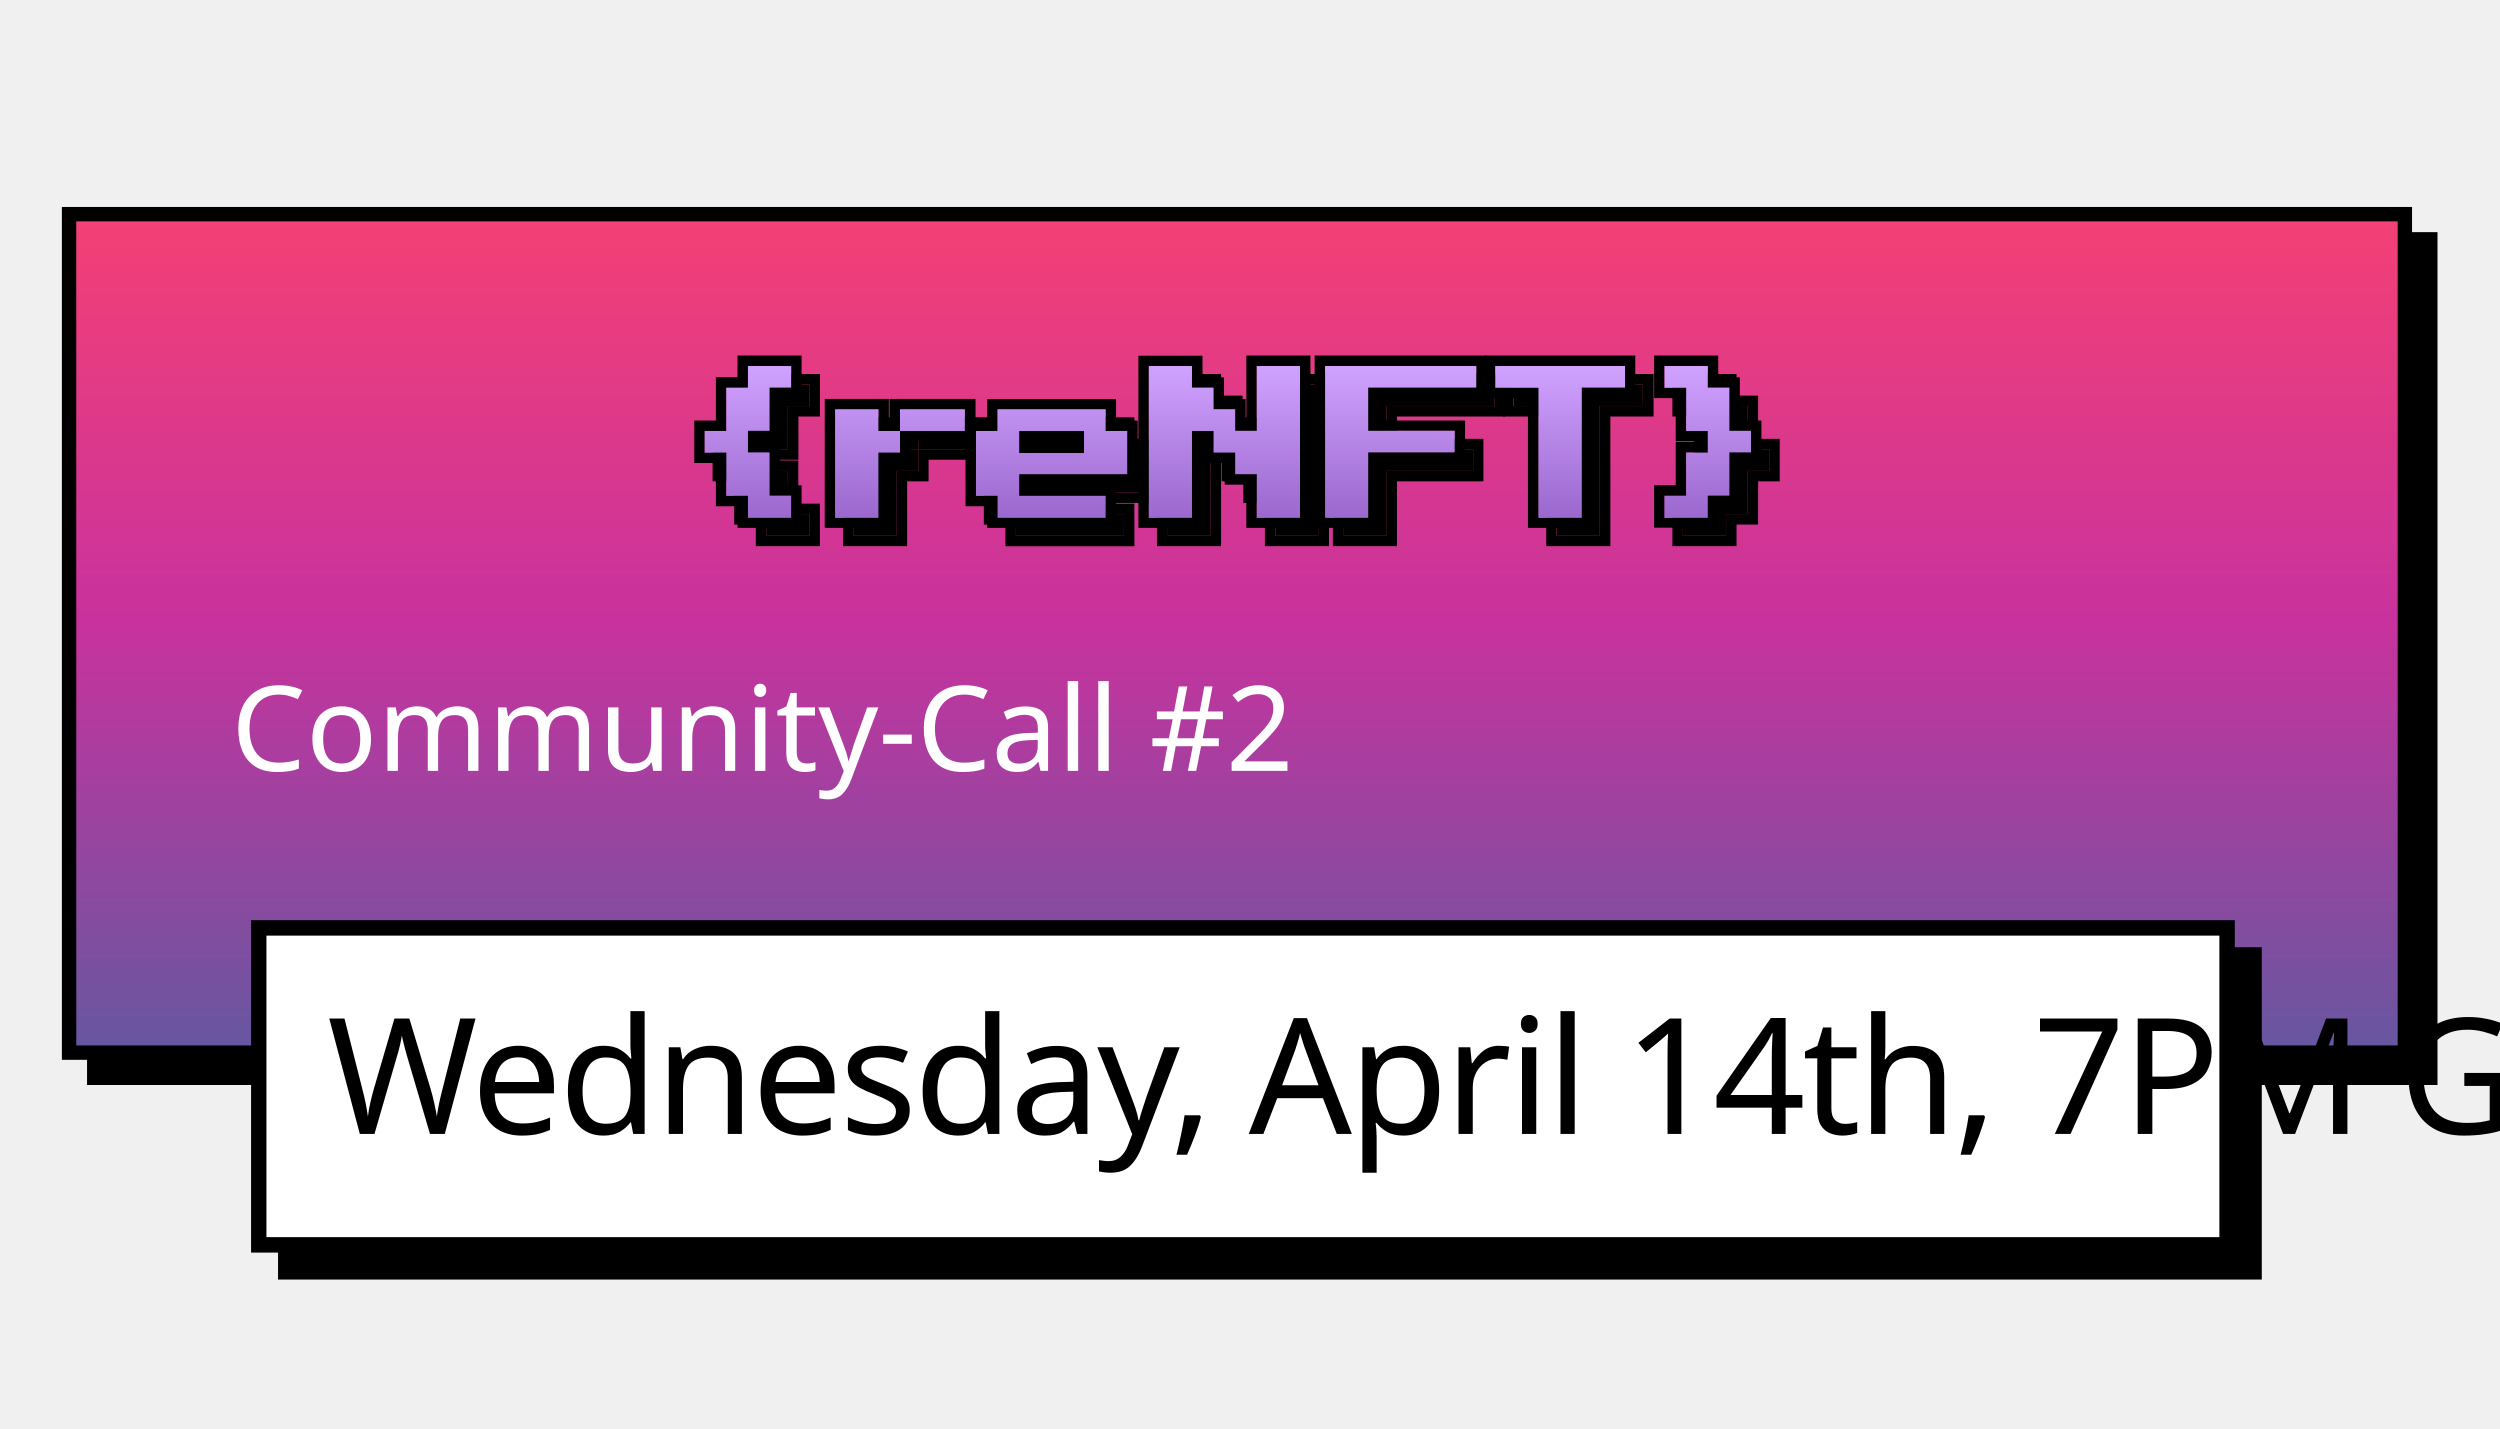
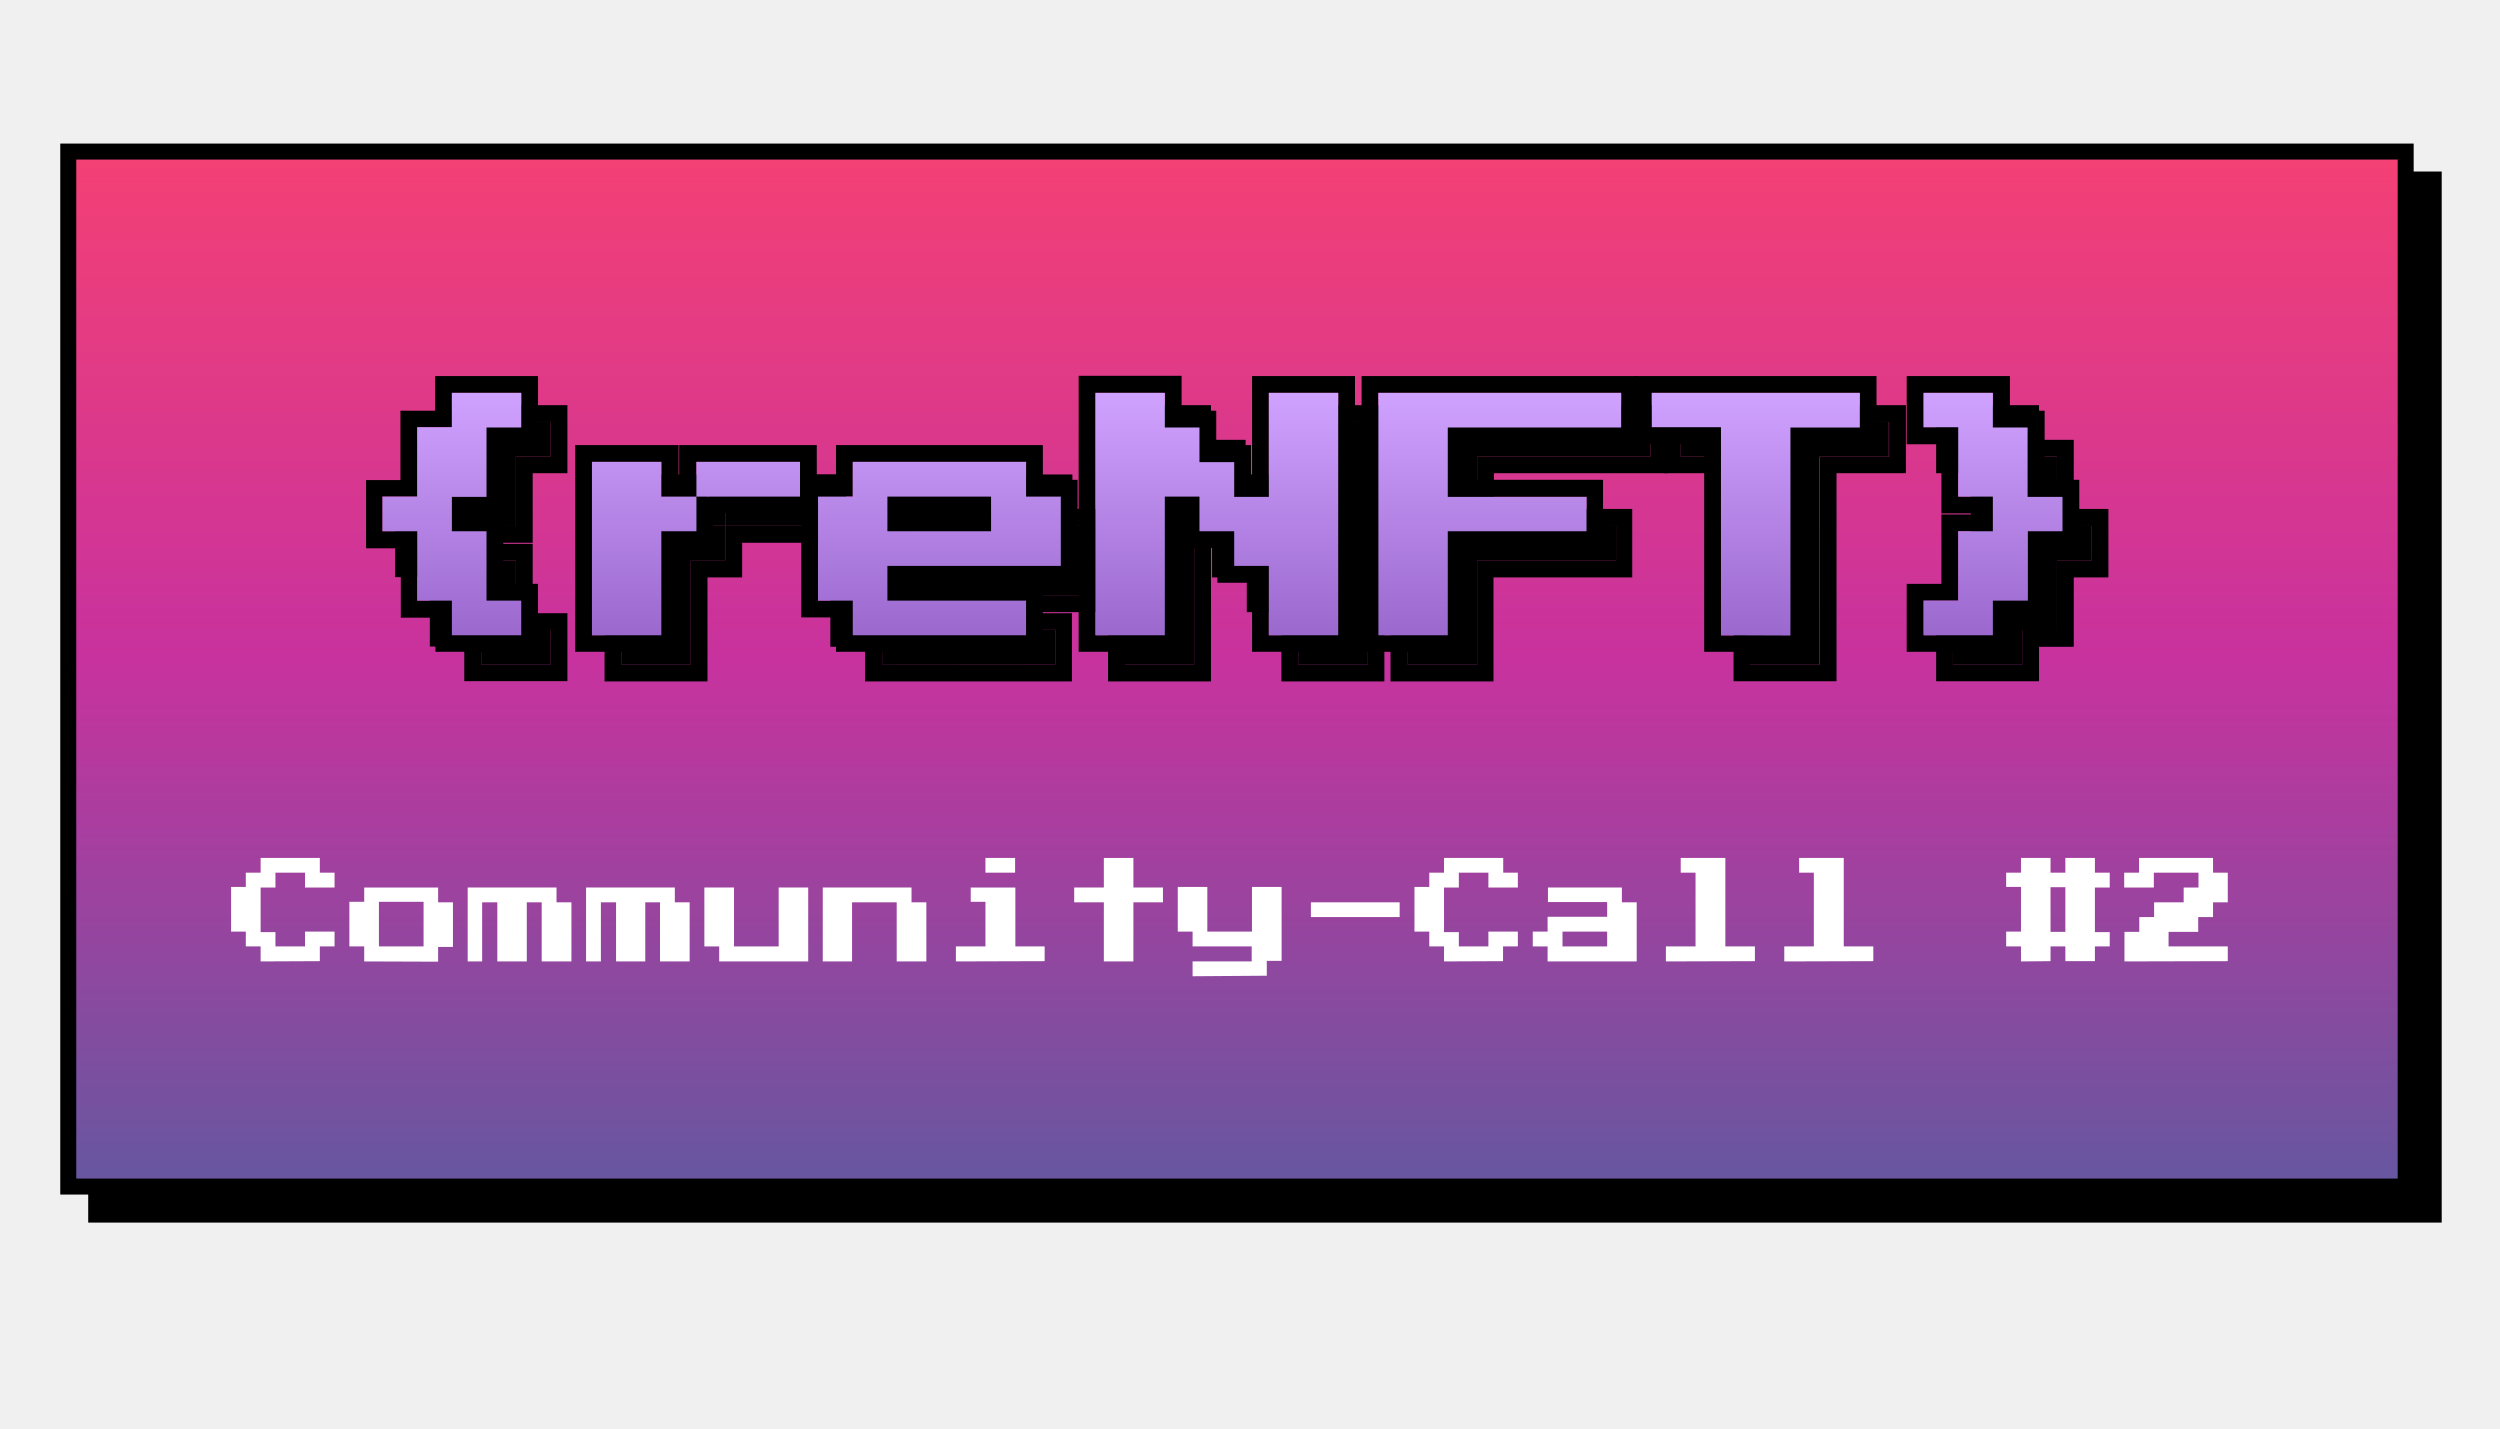
<svg xmlns="http://www.w3.org/2000/svg" viewBox="0 0 280 160">
  <defs>
-     <style>.cls-1{fill:url(#linear-gradient);}.cls-2{fill:url(#linear-gradient-2);}.cls-3{font-size:13.25px;font-family:PressStart2P-Regular, "Press Start 2P";}.cls-3,.cls-4{fill:#fff;}.cls-5{font-size:18.09px;font-family:VT323-Regular, VT323;letter-spacing:-0.02em;}</style>
-     <linearGradient id="linear-gradient" x1="138.54" y1="117.89" x2="138.54" y2="23.98" gradientUnits="userSpaceOnUse">
+     <style>.cls-1{fill:url(#linear-gradient);}.cls-2{fill:url(#linear-gradient-2);}.cls-3{fill:#fff;}</style>
+     <linearGradient id="linear-gradient" x1="138.54" y1="132.9" x2="138.54" y2="16.98" gradientUnits="userSpaceOnUse">
      <stop offset="0" stop-color="#009b8a" />
      <stop offset="0" stop-color="#6657a0" />
      <stop offset="0.51" stop-color="#c8329e" />
      <stop offset="1" stop-color="#f44074" />
    </linearGradient>
-     <linearGradient id="linear-gradient-2" x1="137.52" y1="58.62" x2="137.52" y2="41.11" gradientUnits="userSpaceOnUse">
+     <linearGradient id="linear-gradient-2" x1="136.91" y1="72.22" x2="136.91" y2="44.12" gradientUnits="userSpaceOnUse">
      <stop offset="0" stop-color="#96c" />
      <stop offset="1" stop-color="#d0a2ff" />
    </linearGradient>
  </defs>
  <g id="Layer_1" data-name="Layer 1">
-     <rect x="10.55" y="26.8" width="261.61" height="93.91" />
-     <path d="M271.36,27.61v92.3h-260V27.61h260M273,26H9.75v95.52H273V26Z" />
-     <rect class="cls-1" x="7.73" y="23.98" width="261.61" height="93.91" />
-     <path d="M268.54,24.79v92.3H8.54V24.79h260m1.61-1.61H6.93V118.7H270.15V23.18Z" />
-     <path d="M90.66,43.06v2.42H88.24v4.84H85.82v2.42h2.42v4.84h2.42V60H85.82V57.58H83.4V52.74H81V50.32H83.4V45.48h2.42V43.06h4.84m1.17-1.17H84.65v2.42H82.23v4.84H79.81v4.76h2.42v4.84h2.42v2.42h7.18V56.41H89.41V51.57H87v-.08h2.42V46.65h2.42V41.89Z" />
-     <path d="M110.11,47.9v2.42h-7.26V47.9h7.26m-9.68,0v2.42h2.42v2.42h-2.42V60H95.59V47.9h4.84m10.85-1.17h-9.6v2.42h-.08V46.73H94.42V61.17h7.18V53.91H104V51.49h7.26V46.73Z" />
-     <path d="M125.88,47.9v2.42h2.42v4.84H116.2v2.42h9.68V60h-12.1V57.58h-2.42V50.32h2.42V47.9h12.1m-9.68,4.84h7.26V50.32H116.2v2.42m10.85-6H112.61v2.42h-2.42v9.6h2.42v2.42h14.44V56.41h-9.68v-.08h12.1V49.15h-2.42V46.73Zm-9.68,4.76h4.92v.08h-4.92v-.08Z" />
-     <path d="M147.65,43.06V60h-4.84V55.16h-2.42V52.74H138V50.32h-2.42V60h-4.83V43.06h4.83v2.42H138V47.9h2.42v2.42h2.42V43.06h4.84m1.17-1.17h-7.18v7.26h-.08V46.73h-2.42V44.31h-2.41V41.89h-7.18V61.17h7.18V51.49h.07v2.42h2.42v2.42h2.42v4.84h7.18V41.89Z" />
-     <path d="M167.39,43.06v2.42h-12.1v4.84H165v2.42h-9.68V60h-4.83V43.06h16.93m1.17-1.17H149.28V61.17h7.18V53.91h9.68V49.15h-9.68v-2.5h12.1V41.89Z" />
-     <path d="M184,43.06v2.42h-4.84V60h-4.83V45.48h-4.84V43.06H184m1.17-1.17H168.35v4.76h4.83V61.17h7.18V46.65h4.84V41.89Z" />
-     <path d="M193.32,43.06v2.42h2.42v4.84h2.42v2.42h-2.42v4.84h-2.42V60h-4.84V57.58h2.42V52.74h2.42V50.32H190.9V45.48h-2.42V43.06h4.84m1.17-1.17h-7.18v4.76h2.42v4.84h2.42v.08h-2.42v4.84h-2.42v4.76h7.18V58.75h2.42V53.91h2.42V49.15h-2.42V44.31h-2.42V41.89Z" />
-     <path d="M85.82,60V57.58H83.4V52.74H81V50.32H83.4V45.48h2.42V43.06h4.84v2.42H88.24v4.84H85.82v2.42h2.42v4.84h2.42V60Z" />
-     <path d="M100.43,50.32h2.42v2.42h-2.42V60H95.59V47.9h4.84Zm9.68-2.42v2.42h-7.26V47.9Z" />
-     <path d="M113.78,60V57.58h-2.42V50.32h2.42V47.9h12.1v2.42h2.42v4.84H116.2v2.42h9.68V60Zm2.42-7.26h7.26V50.32H116.2Z" />
-     <path d="M130.72,60V43.06h4.83v2.42H138V47.9h2.42v2.42h2.42V43.06h4.84V60h-4.84V55.16h-2.42V52.74H138V50.32h-2.42V60Z" />
-     <path d="M150.46,60V43.06h16.93v2.42h-12.1v4.84H165v2.42h-9.68V60Z" />
-     <path d="M174.36,60V45.48h-4.84V43.06H184v2.42h-4.84V60Z" />
-     <path d="M188.48,60V57.58h2.42V52.74h2.42V50.32H190.9V45.48h-2.42V43.06h4.84v2.42h2.42v4.84h2.42v2.42h-2.42v4.84h-2.42V60Z" />
-     <path d="M88.61,41v2.41H86.19v4.84H83.77v2.42h2.42v4.84h2.42V58H83.77V55.53H81.35V50.69H78.93V48.27h2.42V43.43h2.42V41h4.84m1.17-1.18H82.6v2.42H80.18V47.1H77.76v4.76h2.42V56.7H82.6v2.42h7.18V54.36H87.36V49.52H84.94v-.08h2.42V44.61h2.42V39.84Z" />
-     <path d="M108.06,45.85v2.42H100.8V45.85h7.26m-9.68,0v2.42h2.42v2.42H98.38V58H93.54V45.85h4.84m10.85-1.17h-9.6V47.1h-.08V44.68H92.37V59.12h7.18V51.86H102V49.44h7.26V44.68Z" />
-     <path d="M123.83,45.85v2.42h2.42v4.84h-12.1v2.42h9.68V58h-12.1V55.53h-2.42V48.27h2.42V45.85h12.1m-9.68,4.84h7.26V48.27h-7.26v2.42m10.85-6H110.56V47.1h-2.42v9.6h2.42v2.42H125V54.36h-9.68v-.08h12.1V47.1H125V44.68Zm-9.68,4.76h4.92v.08h-4.92v-.08Z" />
-     <path d="M145.6,41V58h-4.84V53.11h-2.42V50.69h-2.42V48.27H133.5V58h-4.83V41h4.83v2.41h2.42v2.42h2.42v2.42h2.42V41h4.84m1.17-1.18h-7.18V47.1h-.08V44.68h-2.42V42.26h-2.41V39.84H127.5V59.12h7.18V49.44h.07v2.42h2.42v2.42h2.42v4.84h7.18V39.84Z" />
-     <path d="M165.34,41v2.41h-12.1v4.84h9.68v2.42h-9.68V58h-4.83V41h16.93m1.17-1.18H147.24V59.12h7.18V51.86h9.67V47.1h-9.67V44.61h12.09V39.84Z" />
-     <path d="M182,41v2.41h-4.84V58h-4.83V43.43h-4.84V41H182m1.17-1.18H166.3v4.77h4.83V59.12h7.18V44.61h4.84V39.84Z" />
-     <path d="M191.27,41v2.41h2.42v4.84h2.42v2.42h-2.42v4.84h-2.42V58h-4.84V55.53h2.42V50.69h2.42V48.27h-2.42V43.43h-2.42V41h4.84m1.17-1.18h-7.18v4.77h2.42v4.83h2.42v.08h-2.42v4.84h-2.42v4.76h7.18V56.7h2.42V51.86h2.42V47.1h-2.42V42.26h-2.42V39.84Z" />
-     <path class="cls-2" d="M83.77,58V55.53H81.35V50.69H78.93V48.27h2.42V43.43h2.42V41h4.84v2.41H86.19v4.84H83.77v2.42h2.42v4.84h2.42V58Z" />
-     <path class="cls-2" d="M98.38,48.27h2.42v2.42H98.38V58H93.54V45.85h4.84Zm9.68-2.42v2.42H100.8V45.85Z" />
-     <path class="cls-2" d="M111.73,58V55.53h-2.42V48.27h2.42V45.85h12.1v2.42h2.42v4.84h-12.1v2.42h9.68V58Zm2.42-7.26h7.26V48.27h-7.26Z" />
-     <path class="cls-2" d="M128.67,58V41h4.83v2.41h2.42v2.42h2.42v2.42h2.42V41h4.84V58h-4.84V53.11h-2.42V50.69h-2.42V48.27H133.5V58Z" />
-     <path class="cls-2" d="M148.41,58V41h16.93v2.41h-12.1v4.84h9.68v2.42h-9.68V58Z" />
-     <path class="cls-2" d="M172.31,58V43.43h-4.84V41H182v2.41h-4.84V58Z" />
-     <path class="cls-2" d="M186.43,58V55.53h2.42V50.69h2.42V48.27h-2.42V43.43h-2.42V41h4.84v2.41h2.42v4.84h2.42v2.42h-2.42v4.84h-2.42V58Z" />
-     <text class="cls-3" transform="translate(25.88 86.34)">Community-Call #2</text>
-     <rect x="32" y="106.95" width="220.46" height="35.5" />
-     <path d="M251.6,107.81v33.78H32.87V107.81H251.6m1.72-1.72H31.14v37.22H253.32V106.09Z" />
-     <rect class="cls-4" x="28.98" y="103.93" width="220.46" height="35.5" />
-     <path d="M248.57,104.79v33.77H29.84V104.79H248.57m1.73-1.73H28.12v37.23H250.3V103.06Z" />
-     <text class="cls-5" transform="translate(36.66 127)">Wednesday, April 14th, 7PM GMT</text>
+     <rect x="10.78" y="20.11" width="261.79" height="115.92" />
+     <path d="M271.67,21V135.14h-260V21h260m1.8-1.79H9.88V136.93H273.47V19.22Z" />
+     <rect class="cls-1" x="7.64" y="16.98" width="261.79" height="115.92" />
+     <path d="M268.54,17.87V132H8.54V17.87h260m1.79-1.79H6.75V133.79H270.33V16.08Z" />
+     <path d="M61.67,47.26v3.88H57.78v7.77H53.9v3.88h3.88v7.77h3.89v3.88H53.9V70.56H50V62.79H46.13V58.91H50V51.14H53.9V47.26h7.77m1.88-1.88H52v3.88H48.14V57H44.25v7.64h3.89v7.77H52v3.88H63.55V68.68H59.66V60.91H55.78v-.12h3.88V53h3.89V45.38Z" />
+     <path d="M92.89,55v3.89H81.24V55H92.89M77.36,55v3.89h3.88v3.88H77.36V74.44H69.59V55h7.77m17.41-1.88H79.36V57h-.12V53.14H67.71V76.32H79.24V64.67h3.88V60.79H94.77V53.14Z" />
+     <path d="M118.21,55v3.89h3.89v7.77H102.68v3.88h15.53v3.88H98.8V70.56H94.91V58.91H98.8V55h19.41m-15.53,7.77h11.65V58.91H102.68v3.88m17.41-9.65H96.92V57H93V72.44h3.89v3.88h23.17V68.68H104.56v-.12H124V57h-3.89V53.14Zm-15.53,7.65h7.89v.12h-7.89v-.12Z" />
+     <path d="M153.17,47.26V74.44H145.4V66.68h-3.88V62.79h-3.89V58.91h-3.88V74.44H126V47.26h7.77v3.88h3.88V55h3.89v3.89h3.88V47.26h7.77m1.88-1.88H143.52V57h-.12V53.14h-3.89V49.26h-3.88V45.38H124.1V76.32h11.53V60.79h.12v3.88h3.89v3.89h3.88v7.76h11.53V45.38Z" />
+     <path d="M184.86,47.26v3.88H165.44v7.77H181v3.88H165.44V74.44h-7.77V47.26h27.19m1.88-1.88h-31V76.32h11.53V64.67h15.54V57H167.32V53h19.42V45.38Z" />
+     <path d="M211.58,47.26v3.88h-7.77v23.3H196V51.14h-7.76V47.26h23.3m1.88-1.88H186.4V53h7.76v23.3h11.53V53h7.77V45.38Z" />
+     <path d="M226.49,47.26v3.88h3.89v7.77h3.88v3.88h-3.88v7.77h-3.89v3.88h-7.76V70.56h3.88V62.79h3.88V58.91h-3.88V51.14h-3.88V47.26h7.76m1.88-1.88H216.85V53h3.88v7.77h3.88v.12h-3.88v7.77h-3.88v7.64h11.52V72.44h3.89V64.67h3.88V57h-3.88V49.26h-3.89V45.38Z" />
+     <path d="M53.9,74.44V70.56H50V62.79H46.13V58.91H50V51.14H53.9V47.26h7.77v3.88H57.78v7.77H53.9v3.88h3.88v7.77h3.89v3.88Z" />
+     <path d="M77.36,58.91h3.88v3.88H77.36V74.44H69.59V55h7.77ZM92.89,55v3.89H81.24V55Z" />
+     <path d="M98.8,74.44V70.56H94.91V58.91H98.8V55h19.41v3.89h3.89v7.77H102.68v3.88h15.53v3.88Zm3.88-11.65h11.65V58.91H102.68Z" />
+     <path d="M126,74.44V47.26h7.77v3.88h3.88V55h3.89v3.89h3.88V47.26h7.77V74.44H145.4V66.68h-3.88V62.79h-3.89V58.91h-3.88V74.44Z" />
+     <path d="M157.67,74.44V47.26h27.19v3.88H165.44v7.77H181v3.88H165.44V74.44Z" />
+     <path d="M196,74.44V51.14h-7.76V47.26h23.3v3.88h-7.77v23.3Z" />
+     <path d="M218.73,74.44V70.56h3.88V62.79h3.88V58.91h-3.88V51.14h-3.88V47.26h7.76v3.88h3.89v7.77h3.88v3.88h-3.88v7.77h-3.89v3.88Z" />
+     <path d="M58.38,44v3.88H54.49v7.77H50.61V59.5h3.88v7.77h3.89v3.88H50.61V67.27H46.73V59.5H42.84V55.62h3.89V47.85h3.88V44h7.77m1.88-1.88H48.73V46H44.85v7.77H41v7.64h3.89v7.77h3.88V73H60.26V65.39H56.37V57.62H52.49V57.5h3.88V49.73h3.89V42.09Z" />
+     <path d="M89.6,51.73v3.89H78V51.73H89.6m-15.53,0v3.89H78V59.5H74.07V71.15H66.3V51.73h7.77m17.41-1.88H76.07v3.89H76V49.85H64.42V73H76V61.38h3.88V57.5H91.48V49.85Z" />
+     <path d="M114.92,51.73v3.89h3.89v7.76H99.39v3.89h15.53v3.88H95.51V67.27H91.62V55.62h3.89V51.73h19.41M99.39,59.5H111V55.62H99.39V59.5m17.41-9.65H93.63v3.89H89.74V69.15h3.89V73H116.8V65.39H101.27v-.12h19.42V53.74H116.8V49.85ZM101.27,57.5h7.89v.12h-7.89V57.5Z" />
+     <path d="M149.88,44V71.15h-7.77V63.38h-3.88V59.5h-3.89V55.62h-3.88V71.15h-7.77V44h7.77v3.88h3.88v3.88h3.89v3.89h3.88V44h7.77m1.88-1.88H140.23V53.74h-.12V49.85h-3.89V46h-3.88V42.09H120.81V73h11.53V57.5h.12v3.88h3.89v3.89h3.88V73h11.53V42.09Z" />
+     <path d="M181.57,44v3.88H162.15v7.77h15.54V59.5H162.15V71.15h-7.77V44h27.19m1.88-1.88H152.5V73H164V61.38h15.54V53.74H164v-4h19.42V42.09Z" />
+     <path d="M208.29,44v3.88h-7.77v23.3h-7.77V47.85H185V44h23.3m1.88-1.88H183.11v7.64h7.76V73H202.4V49.73h7.77V42.09Z" />
+     <path d="M223.2,44v3.88h3.89v7.77H231V59.5h-3.88v7.77H223.2v3.88h-7.76V67.27h3.88V59.5h3.88V55.62h-3.88V47.85h-3.88V44h7.76m1.88-1.88H213.55v7.64h3.89V57.5h3.88v.12h-3.88v7.77h-3.89V73h11.53V69.15H229V61.38h3.88V53.74H229V46h-3.89V42.09Z" />
+     <path class="cls-2" d="M50.61,71.15V67.27H46.73V59.5H42.84V55.62h3.89V47.85h3.88V44h7.77v3.88H54.49v7.77H50.61V59.5h3.88v7.77h3.89v3.88Z" />
+     <path class="cls-2" d="M74.07,55.62H78V59.5H74.07V71.15H66.3V51.73h7.77ZM89.6,51.73v3.89H78V51.73Z" />
+     <path class="cls-2" d="M95.51,71.15V67.27H91.62V55.62h3.89V51.73h19.41v3.89h3.89v7.76H99.39v3.89h15.53v3.88ZM99.39,59.5H111V55.62H99.39Z" />
+     <path class="cls-2" d="M122.69,71.15V44h7.77v3.88h3.88v3.88h3.89v3.89h3.88V44h7.77V71.15h-7.77V63.38h-3.88V59.5h-3.89V55.62h-3.88V71.15Z" />
+     <path class="cls-2" d="M154.38,71.15V44h27.19v3.88H162.15v7.77h15.54V59.5H162.15V71.15Z" />
+     <path class="cls-2" d="M192.75,71.15V47.85H185V44h23.3v3.88h-7.77v23.3Z" />
+     <path class="cls-2" d="M215.44,71.15V67.27h3.88V59.5h3.88V55.62h-3.88V47.85h-3.88V44h7.76v3.88h3.89v7.77H231V59.5h-3.88v7.77H223.2v3.88Z" />
+     <path class="cls-3" d="M29.19,107.68V106H27.53v-1.66H25.88v-5h1.65V97.74h1.66V96.09h6.63v1.65h1.65V99.4H34.16V97.74H30.85V99.4H29.19v5h1.66V106h3.31v-1.66h3.31V106H35.82v1.65Z" />
+     <path class="cls-3" d="M40.79,107.68V106H39.13v-5h1.66V99.4h8.28v1.66h1.66v5H49.07v1.65ZM42.44,106h5v-5h-5Z" />
+     <path class="cls-3" d="M52.38,107.68V99.4h9.95v1.66H64v6.62H60.67v-6.62H59v6.62H55.7v-6.62H54v6.62Z" />
+     <path class="cls-3" d="M65.64,107.68V99.4h9.94v1.66h1.66v6.62H73.92v-6.62H72.27v6.62H69v-6.62H67.3v6.62Z" />
+     <path class="cls-3" d="M80.55,107.68V106H78.89V99.4h3.32V106h5V99.4h3.31v8.28Z" />
+     <path class="cls-3" d="M92.15,107.68V99.4h9.94v1.66h1.66v6.62h-3.32v-6.62h-5v6.62Z" />
+     <path class="cls-3" d="M107.06,107.68V106h3.31v-5h-1.65V99.4h5V106H117v1.65Zm3.31-9.94V96.09h3.32v1.65Z" />
+     <path class="cls-3" d="M123.63,107.68v-6.62h-3.32V99.4h3.32V96.09h3.31V99.4h3.31v1.66h-3.31v6.62Z" />
+     <path class="cls-3" d="M133.57,109.34v-1.66h6.62V106h-6.62v-1.66h-1.66v-5h3.31v5h5v-5h3.32v8.28h-1.66v1.66Z" />
+     <path class="cls-3" d="M146.82,102.71v-1.65h9.94v1.65Z" />
+     <path class="cls-3" d="M161.73,107.68V106h-1.65v-1.66h-1.66v-5h1.66V97.74h1.65V96.09h6.63v1.65H170V99.4H166.7V97.74h-3.31V99.4h-1.66v5h1.66V106h3.31v-1.66H170V106h-1.66v1.65Z" />
+     <path class="cls-3" d="M173.33,107.68V106h-1.66v-1.66h1.66v-1.66H180v-1.65h-6.63V99.4h8.28v1.66h1.66v6.62ZM175,106h5v-1.66h-5Z" />
+     <path class="cls-3" d="M186.58,107.68V106h3.32V97.74h-1.66V96.09h5V106h3.31v1.65Z" />
+     <path class="cls-3" d="M199.84,107.68V106h3.31V97.74H201.5V96.09h5V106h3.31v1.65Z" />
+     <path class="cls-3" d="M226.35,107.68V106h-1.66v-1.66h1.66v-5h-1.66V97.74h1.66V96.09h3.31v1.65h1.66V96.09h3.31v1.65h1.66V99.4h-1.66v5h1.66V106h-1.66v1.65h-3.31V106h-1.66v1.65Zm3.31-3.31h1.66v-5h-1.66Z" />
+     <path class="cls-3" d="M237.94,107.68v-3.31h1.66v-1.66h1.66v-1.65h3.31V99.4h1.66V97.74h-5V99.4h-3.32V97.74h1.66V96.09h8.29v1.65h1.65v3.32h-1.65v1.65h-1.66v1.66h-3.32V106h6.63v1.65Z" />
  </g>
</svg>
